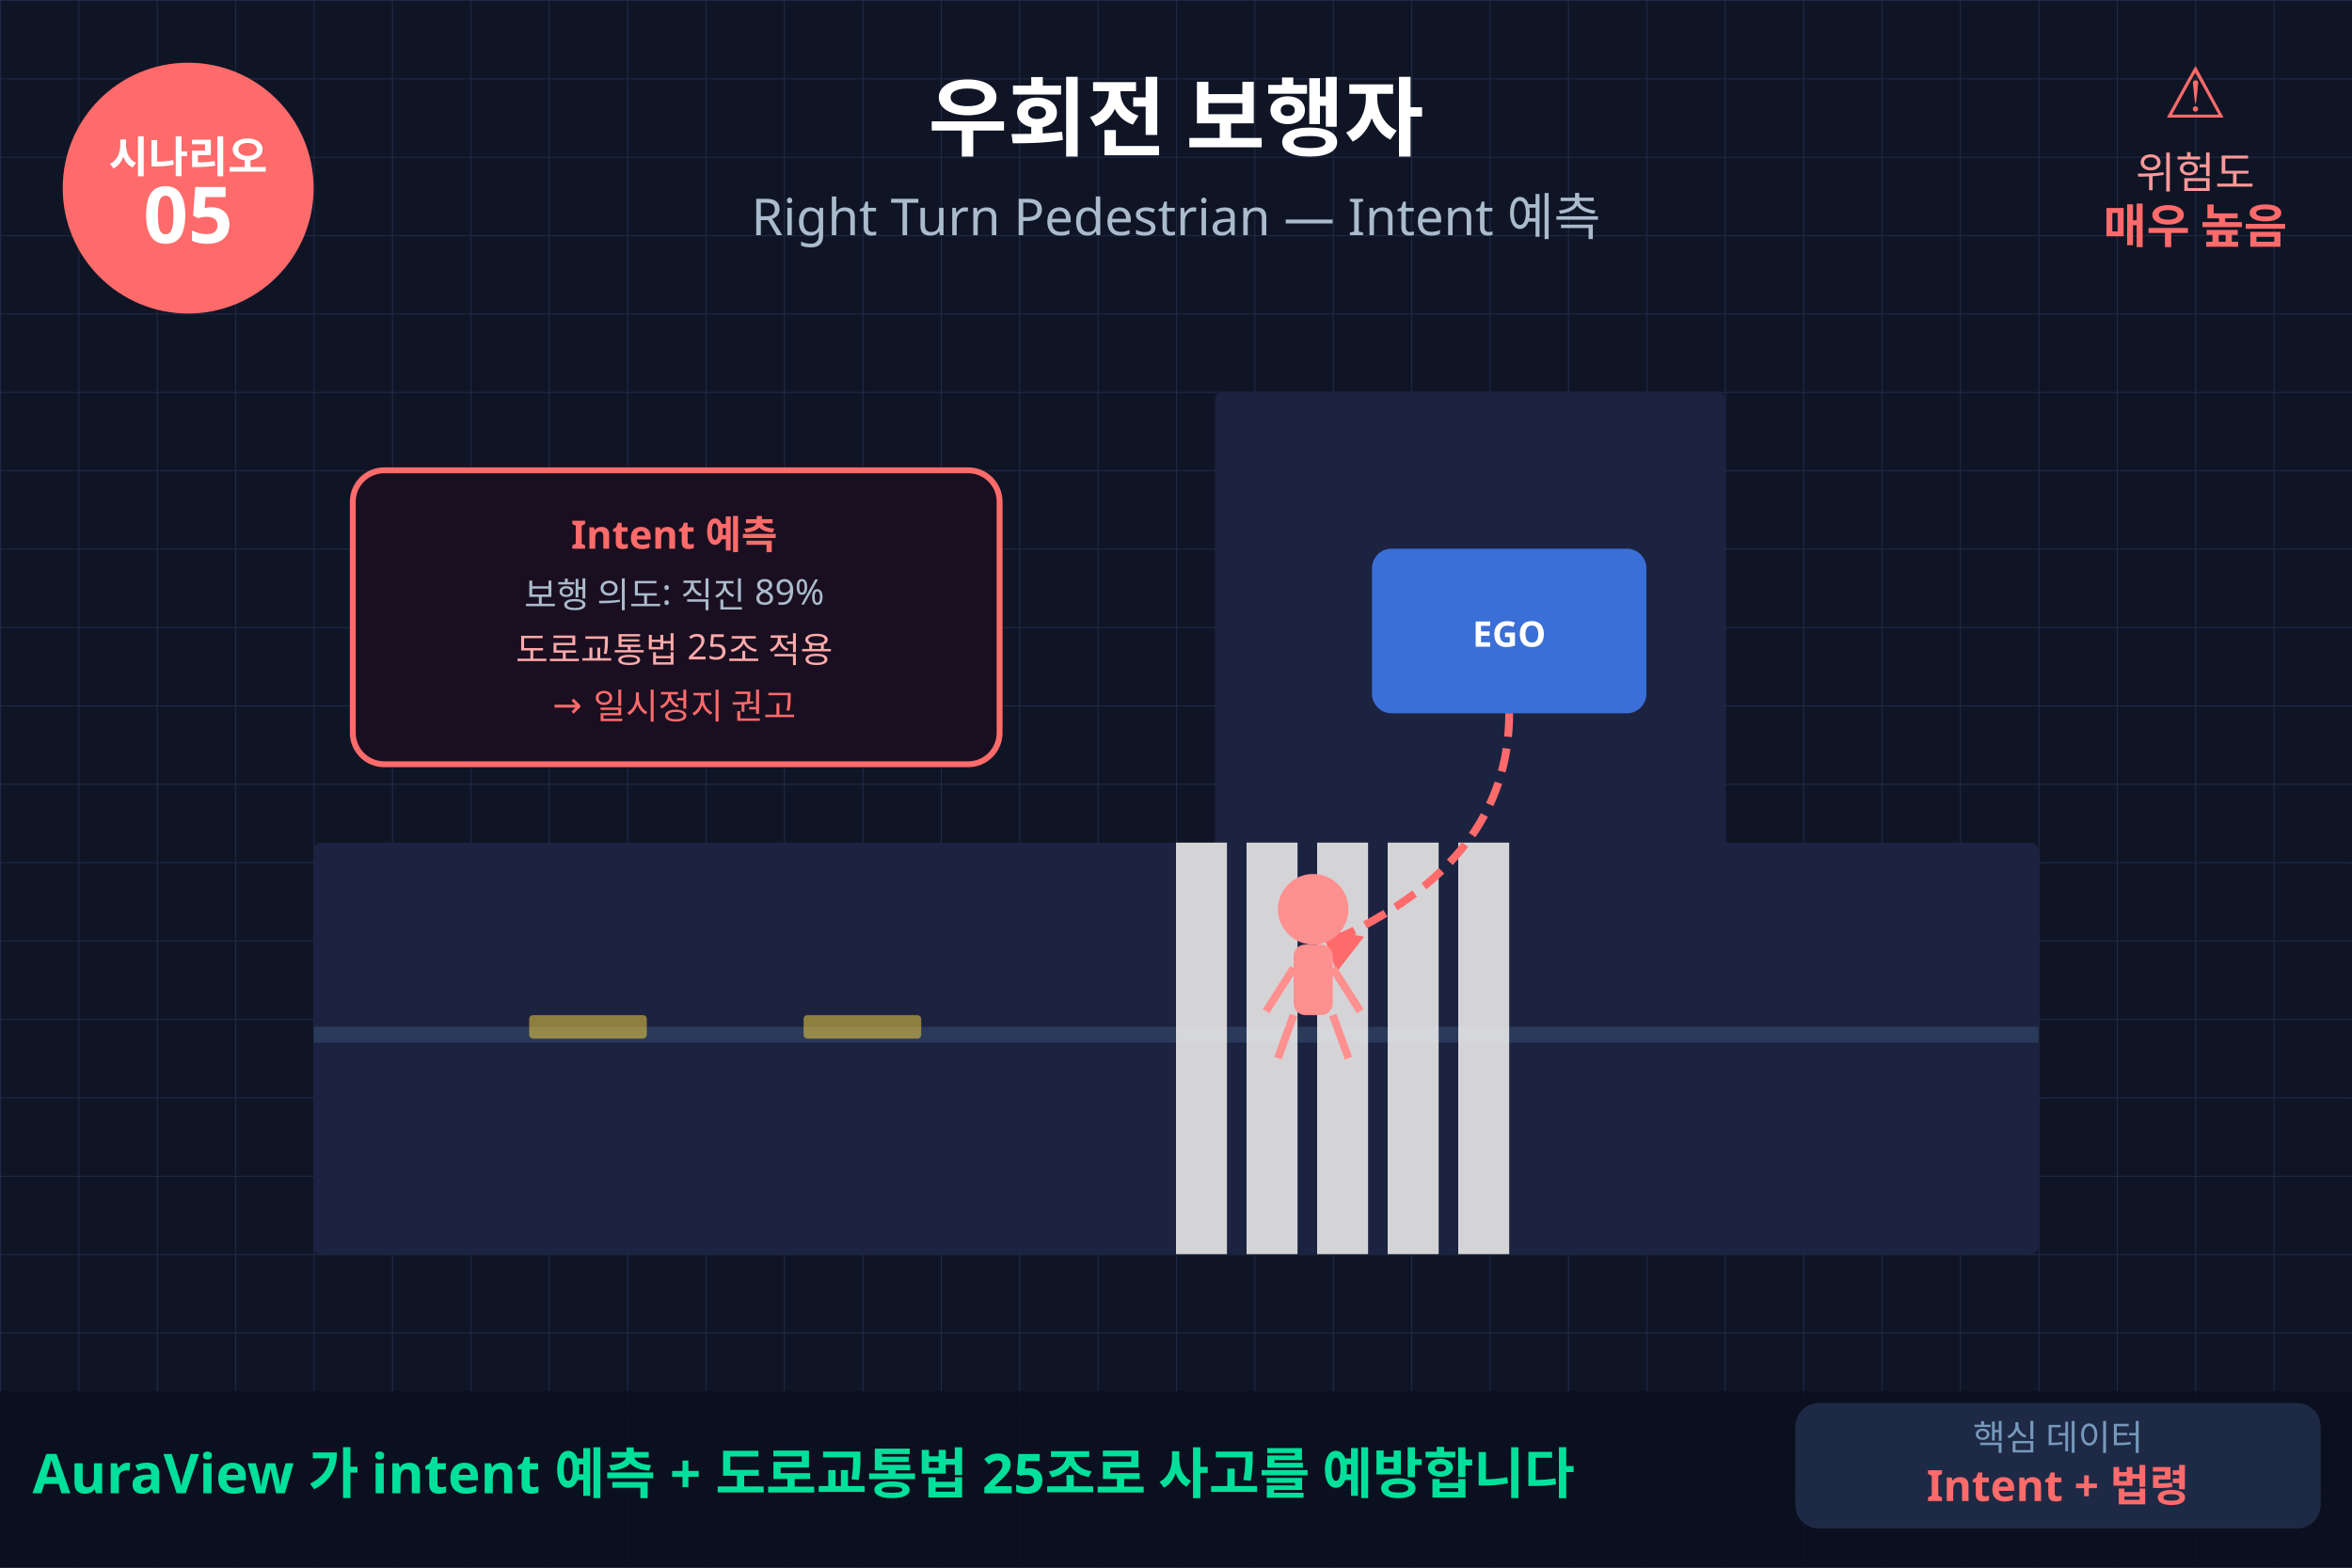
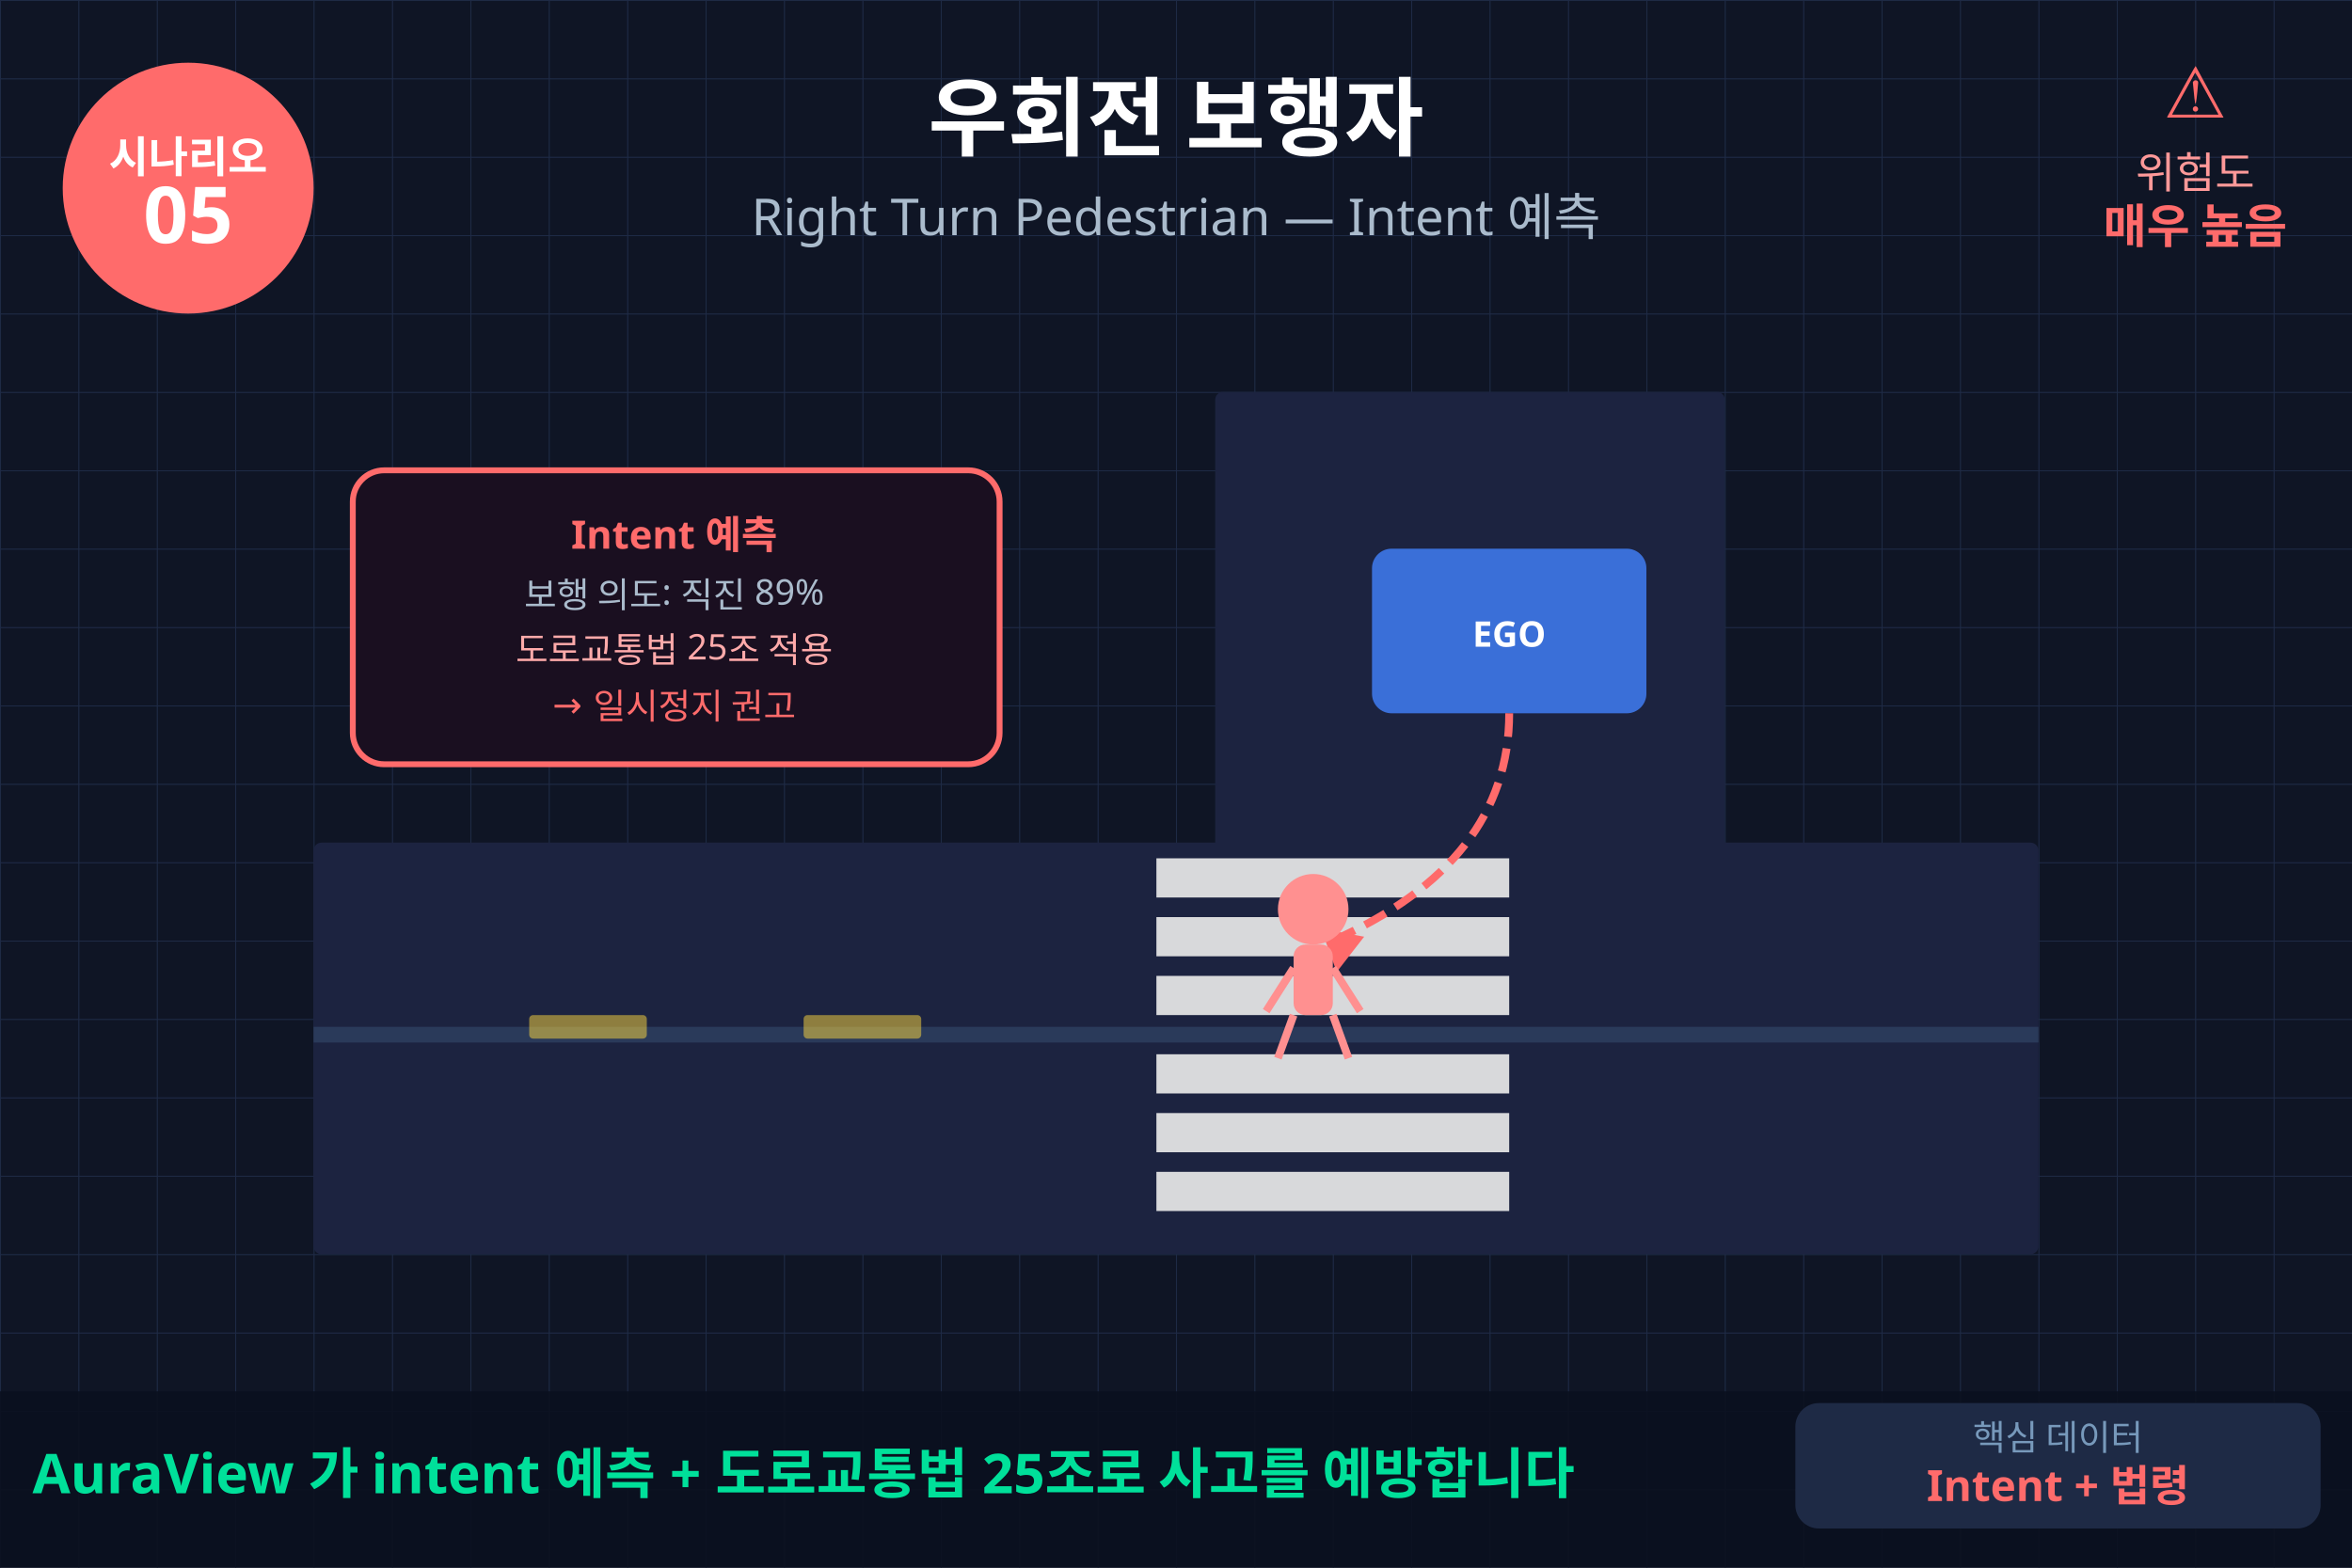
<svg xmlns="http://www.w3.org/2000/svg" viewBox="0 0 600 400" width="600" height="400" font-family="'Malgun Gothic','Apple SD Gothic Neo','Noto Sans KR',sans-serif">
  <rect width="600" height="400" fill="#0F1525" />
  <defs>
    <pattern id="grid5" width="20" height="20" patternUnits="userSpaceOnUse">
      <path d="M20 0 L0 0 0 20" fill="none" stroke="#1E2A45" stroke-width="0.5" />
    </pattern>
  </defs>
  <rect width="600" height="400" fill="url(#grid5)" />
  <circle cx="48" cy="48" r="32" fill="#FF6B6B" />
  <text x="48" y="44" text-anchor="middle" font-size="11" fill="white" font-weight="700">시나리오</text>
  <text x="48" y="62" text-anchor="middle" font-size="20" fill="white" font-weight="900">05</text>
  <text x="300" y="38" text-anchor="middle" font-size="22" font-weight="800" fill="white">우회전 보행자</text>
  <text x="300" y="60" text-anchor="middle" font-size="13" fill="#AABBCC">Right Turn Pedestrian — Intent 예측</text>
  <text x="560" y="30" text-anchor="middle" font-size="18" fill="#FF6B6B">⚠</text>
  <text x="560" y="48" text-anchor="middle" font-size="11" fill="#FF9999">위험도</text>
  <text x="560" y="62" text-anchor="middle" font-size="12" fill="#FF6B6B" font-weight="700">매우 높음</text>
  <rect x="80" y="215" width="440" height="105" rx="2" fill="#1C2340" />
  <rect x="310" y="100" width="130" height="120" rx="2" fill="#1C2340" />
  <rect x="80" y="262" width="440" height="4" fill="#2A3A5A" />
  <rect x="135" y="259" width="30" height="6" rx="1" fill="#FFD93D" opacity="0.5" />
  <rect x="205" y="259" width="30" height="6" rx="1" fill="#FFD93D" opacity="0.5" />
-   <rect x="300" y="215" width="13" height="105" fill="#E8E8E8" opacity="0.90" />
-   <rect x="318" y="215" width="13" height="105" fill="#E8E8E8" opacity="0.90" />
-   <rect x="336" y="215" width="13" height="105" fill="#E8E8E8" opacity="0.90" />
-   <rect x="354" y="215" width="13" height="105" fill="#E8E8E8" opacity="0.90" />
-   <rect x="372" y="215" width="13" height="105" fill="#E8E8E8" opacity="0.90" />
+   <rect x="295" y="219" width="90" height="10" fill="#E8E8E8" opacity="0.92" />
+   <rect x="295" y="234" width="90" height="10" fill="#E8E8E8" opacity="0.92" />
+   <rect x="295" y="249" width="90" height="10" fill="#E8E8E8" opacity="0.92" />
+   <rect x="295" y="269" width="90" height="10" fill="#E8E8E8" opacity="0.92" />
+   <rect x="295" y="284" width="90" height="10" fill="#E8E8E8" opacity="0.92" />
+   <rect x="295" y="299" width="90" height="10" fill="#E8E8E8" opacity="0.92" />
  <g>
    <rect x="350" y="140" width="70" height="42" rx="5" fill="#3A6FD8" transform="rotate(0,385,161)" />
    <text x="385" y="165" text-anchor="middle" font-size="9" fill="white" font-weight="700">EGO</text>
    <path d="M 385 182 Q 385 220 340 240" stroke="#FF6B6B" stroke-width="2" fill="none" stroke-dasharray="6,3" />
    <polygon points="337,237 341,248 348,239" fill="#FF6B6B" />
  </g>
  <g>
    <circle cx="335" cy="232" r="9" fill="#FF9090" />
    <rect x="330" y="241" width="10" height="18" rx="3" fill="#FF9090" />
    <line x1="330" y1="247" x2="323" y2="258" stroke="#FF9090" stroke-width="2" />
    <line x1="340" y1="247" x2="347" y2="258" stroke="#FF9090" stroke-width="2" />
    <line x1="330" y1="259" x2="326" y2="270" stroke="#FF9090" stroke-width="2" />
    <line x1="340" y1="259" x2="344" y2="270" stroke="#FF9090" stroke-width="2" />
  </g>
  <rect x="90" y="120" width="165" height="75" rx="8" fill="#1A0F20" stroke="#FF6B6B" stroke-width="1.5" />
  <text x="172" y="140" text-anchor="middle" font-size="10" fill="#FF6B6B" font-weight="700">Intent 예측</text>
  <text x="172" y="155" text-anchor="middle" font-size="9" fill="#AABBCC">보행 의도: 직진 89%</text>
  <text x="172" y="169" text-anchor="middle" font-size="9" fill="#FFAAAA">도로교통법 25조 적용</text>
  <text x="172" y="183" text-anchor="middle" font-size="9" fill="#FF6B6B">→ 일시정지 권고</text>
  <rect x="380" y="215" width="130" height="35" rx="5" fill="#2A0F0F" stroke="#FF6B6B" stroke-width="1.5" opacity="0">
    <animate attributeName="opacity" values="0;1;0" dur="1.5s" repeatCount="indefinite" />
  </rect>
  <text x="445" y="229" text-anchor="middle" font-size="10" fill="#FF4444" font-weight="700" opacity="0">
    <animate attributeName="opacity" values="0;1;0" dur="1.5s" repeatCount="indefinite" />
    충돌 위험!
  </text>
  <text x="445" y="244" text-anchor="middle" font-size="9" fill="#FF8888" opacity="0">
    <animate attributeName="opacity" values="0;1;0" dur="1.5s" repeatCount="indefinite" />
    즉시 제동 권고
  </text>
  <circle cx="335" cy="245" r="18" fill="none" stroke="#FF6B6B" stroke-width="2" opacity="0">
    <animate attributeName="r" values="18;38;18" dur="1.6s" repeatCount="indefinite" />
    <animate attributeName="opacity" values="0.9;0;0.9" dur="1.6s" repeatCount="indefinite" />
  </circle>
  <rect x="0" y="355" width="600" height="45" fill="#0A0F1E" opacity="0.9" />
  <text x="205" y="381" text-anchor="middle" font-size="14" fill="#00E09A" font-weight="600">AuraView 가 intent 예측 + 도로교통법 25조로 사고를 예방합니다</text>
  <rect x="458" y="358" width="134" height="32" rx="6" fill="#1E2A45" />
  <text x="525" y="370" text-anchor="middle" font-size="9" fill="#7799BB">핵심 데이터</text>
  <text x="525" y="383" text-anchor="middle" font-size="11" fill="#FF6B6B" font-weight="700">Intent + 법령</text>
</svg>
